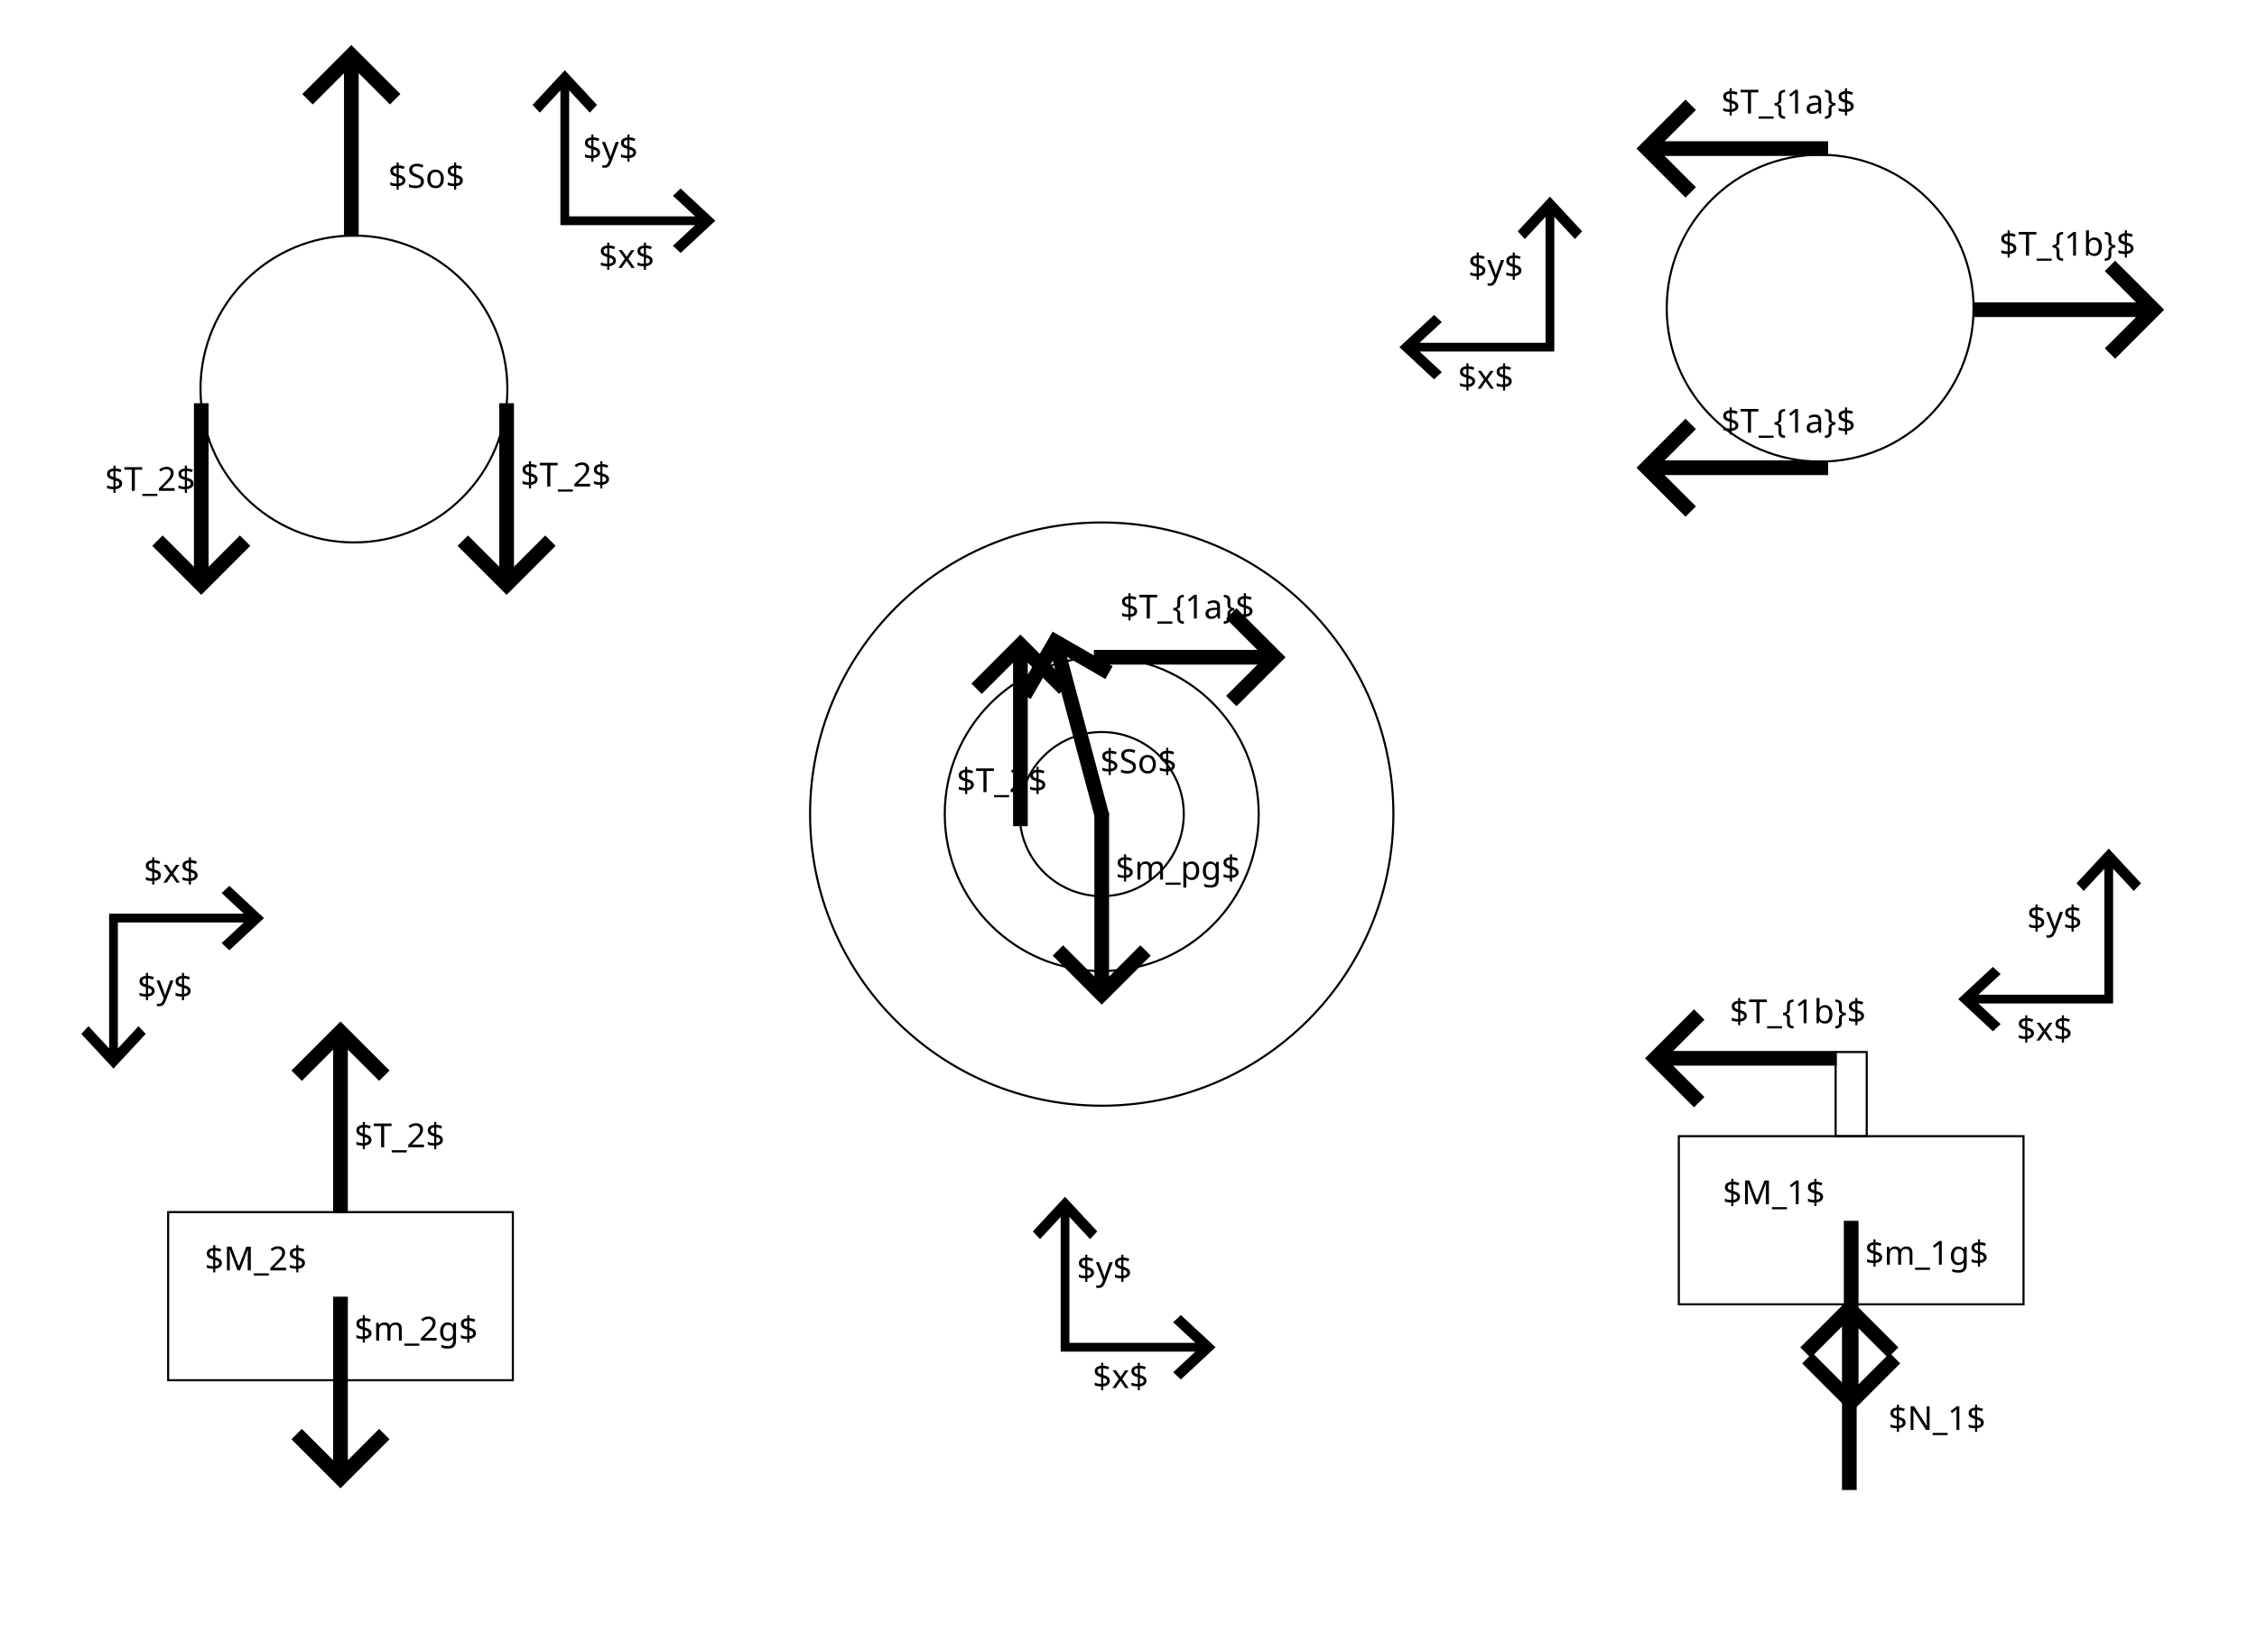
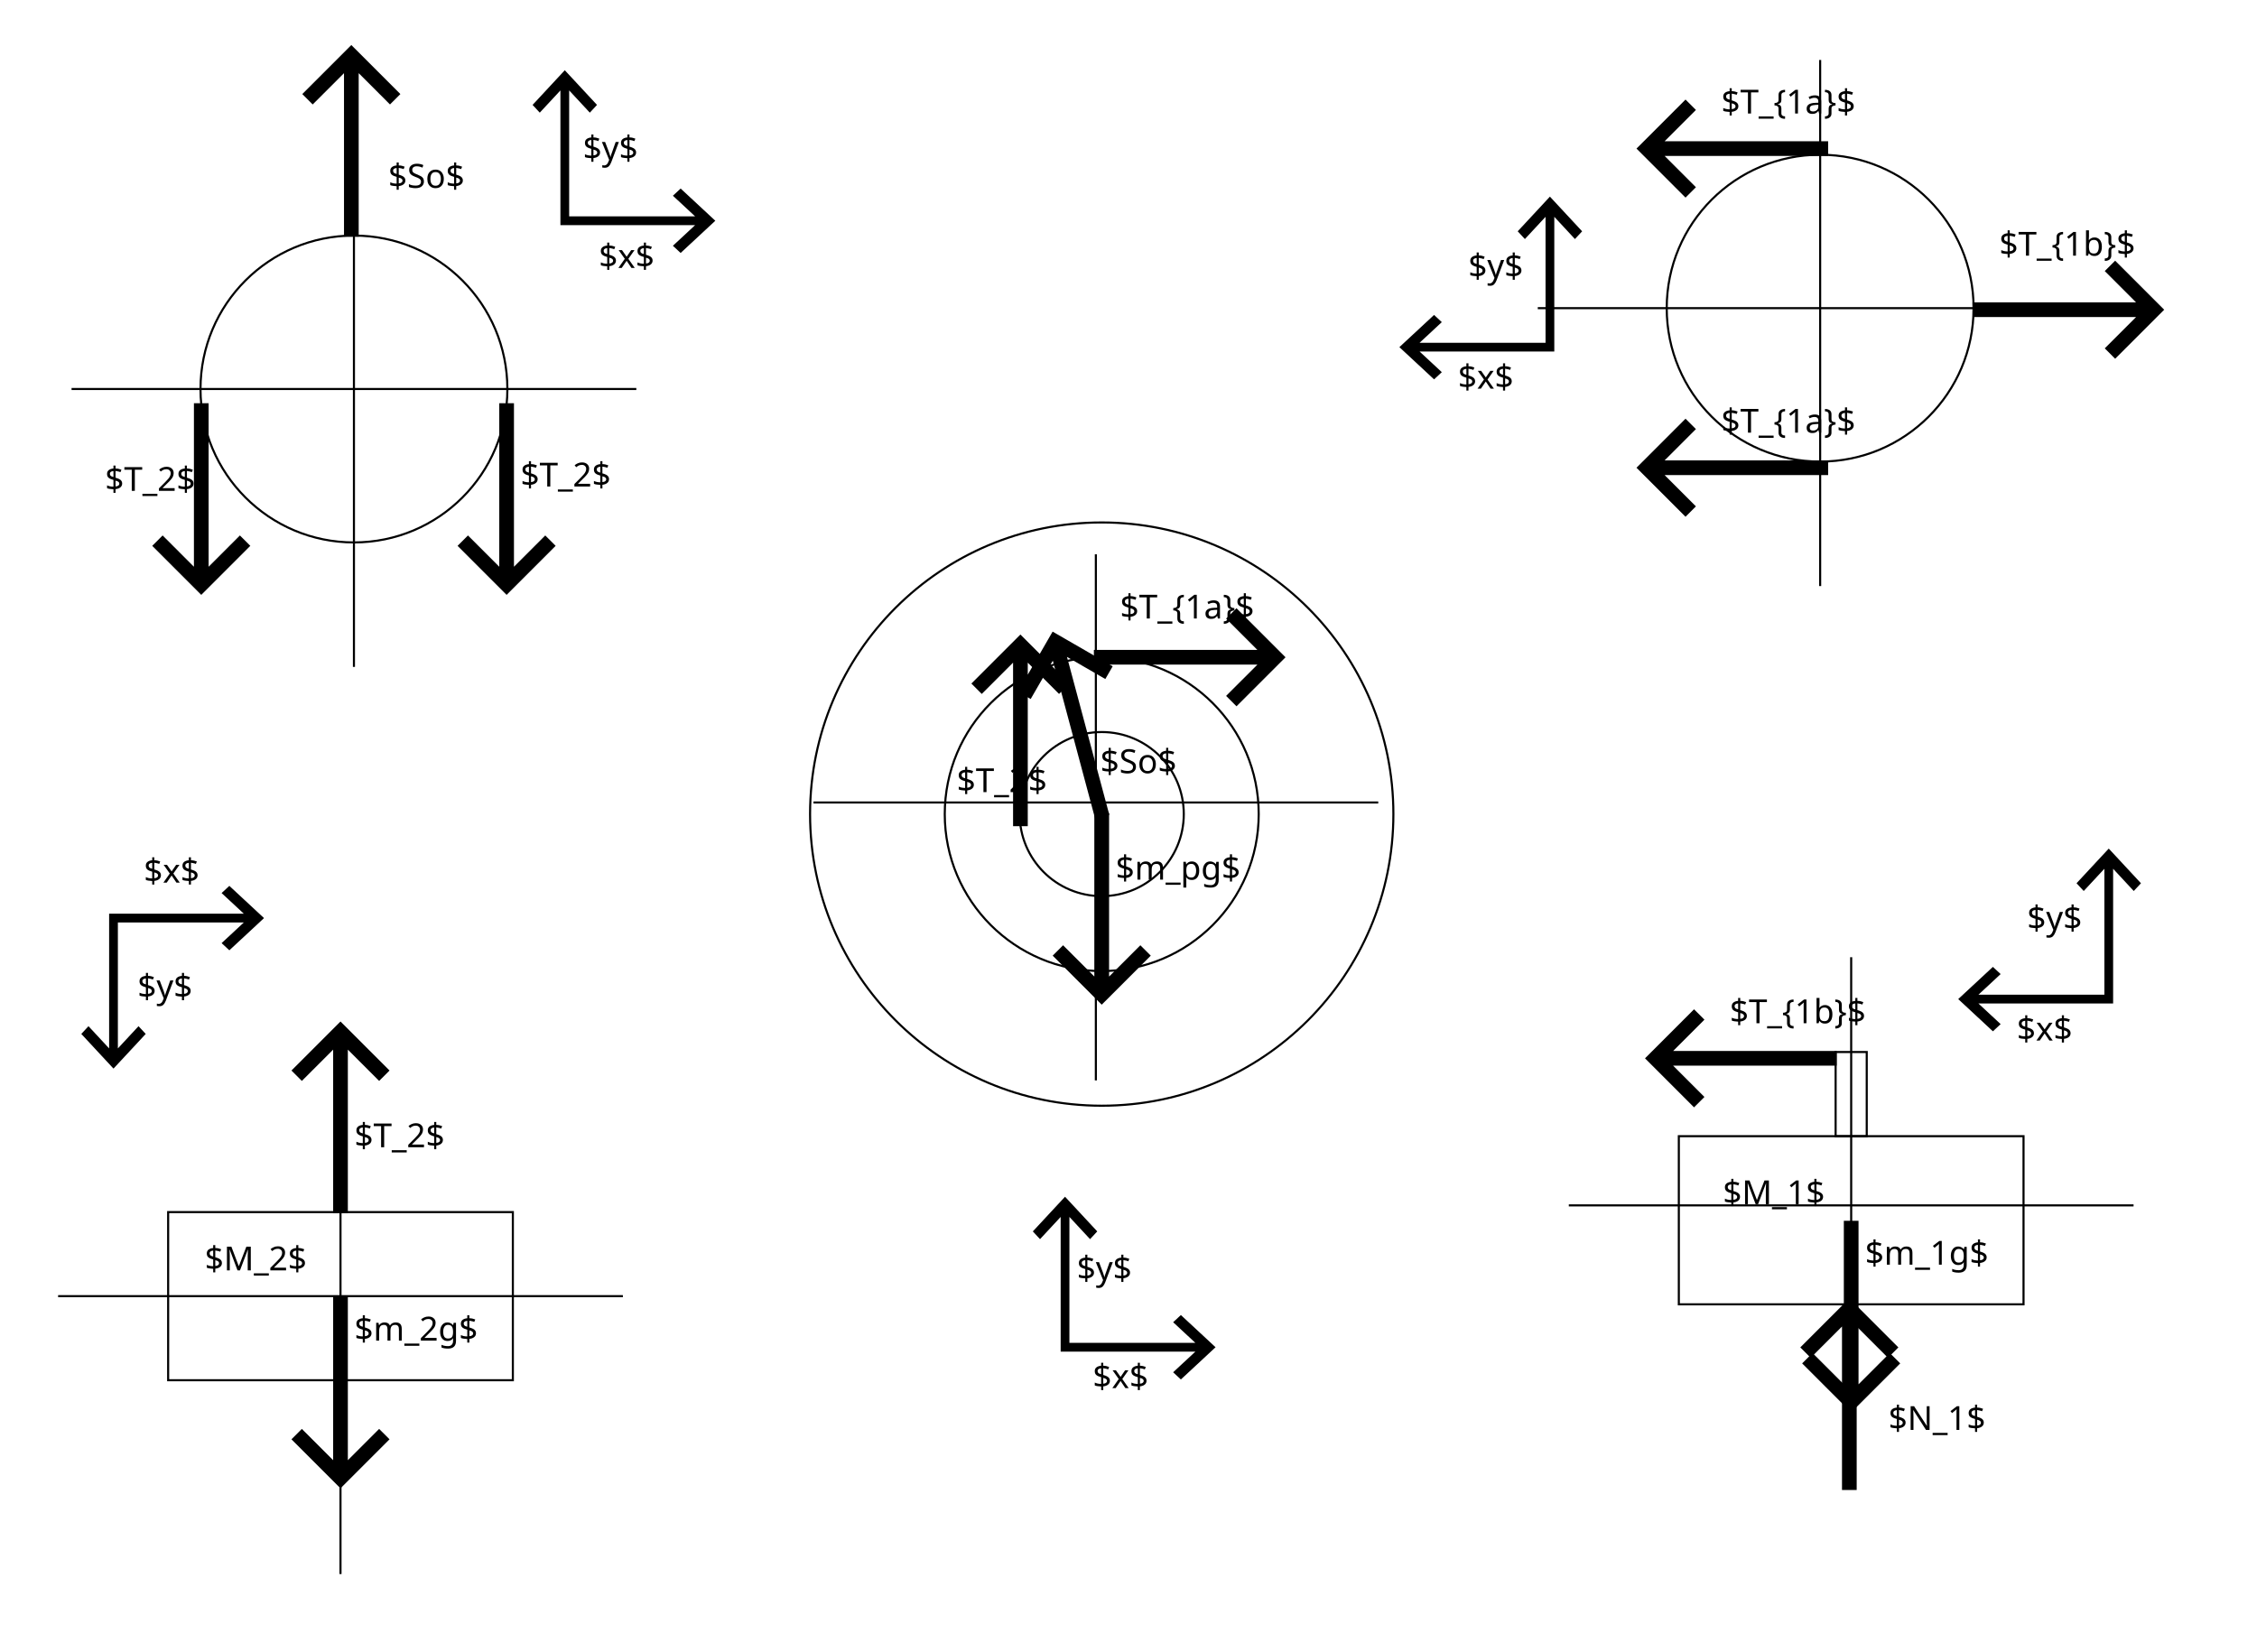
<svg xmlns="http://www.w3.org/2000/svg" width="287mm" height="210mm" viewBox="0 0 287 210" version="1.1" id="svg8">
  <defs id="defs2" />
  <g id="layer1" transform="translate(0,-87)">
    <rect style="fill:none;fill-opacity:1;stroke:#000000;stroke-width:0.265;stroke-opacity:1" id="rect815" width="43.832" height="21.382" x="21.382" y="241.141" />
    <text xml:space="preserve" style="font-style:normal;font-weight:normal;font-size:10.583px;line-height:1.25;font-family:sans-serif;letter-spacing:0px;word-spacing:0px;fill:#000000;fill-opacity:1;stroke:none;stroke-width:0.265" x="26.03" y="248.554" id="text882">
      <tspan id="tspan880" x="26.03" y="248.554" style="font-size:4.233px;stroke-width:0.265">$M_2$</tspan>
    </text>
    <path style="fill:#000000;fill-opacity:1;stroke:#000000;stroke-width:0.265;stroke-opacity:1" d="m 42.496,252.032 v 20.981 l -4.112,-4.112 -1.134,1.134 4.914,4.914 1.134,1.134 1.134,-1.134 4.914,-4.914 -1.134,-1.134 -4.112,4.112 v -20.981 z" id="rect884" />
    <text id="text899" y="257.482" x="45.055" style="font-style:normal;font-weight:normal;font-size:10.583px;line-height:1.25;font-family:sans-serif;letter-spacing:0px;word-spacing:0px;fill:#000000;fill-opacity:1;stroke:none;stroke-width:0.265" xml:space="preserve">
      <tspan style="font-size:4.233px;stroke-width:0.265" y="257.482" x="45.055" id="tspan897">$m_2g$</tspan>
    </text>
    <path id="path901" d="m 42.496,241.141 v -20.981 l -4.112,4.112 -1.134,-1.134 4.914,-4.914 1.134,-1.134 1.134,1.134 4.914,4.914 -1.134,1.134 -4.112,-4.112 v 20.981 z" style="fill:#000000;fill-opacity:1;stroke:#000000;stroke-width:0.265;stroke-opacity:1" />
    <text xml:space="preserve" style="font-style:normal;font-weight:normal;font-size:10.583px;line-height:1.25;font-family:sans-serif;letter-spacing:0px;word-spacing:0px;fill:#000000;fill-opacity:1;stroke:none;stroke-width:0.265" x="45.055" y="232.9" id="text905">
      <tspan id="tspan903" x="45.055" y="232.9" style="font-size:4.233px;stroke-width:0.265">$T_2$</tspan>
    </text>
    <rect y="231.488" x="213.48" height="21.382" width="43.832" id="rect907" style="fill:none;fill-opacity:1;stroke:#000000;stroke-width:0.265;stroke-opacity:1" />
    <text id="text911" y="240.129" x="219.073" style="font-style:normal;font-weight:normal;font-size:10.583px;line-height:1.25;font-family:sans-serif;letter-spacing:0px;word-spacing:0px;fill:#000000;fill-opacity:1;stroke:none;stroke-width:0.265" xml:space="preserve">
      <tspan style="font-size:4.233px;stroke-width:0.265" y="240.129" x="219.073" id="tspan909">$M_1$</tspan>
    </text>
    <path id="path913" d="m 234.594,242.379 v 20.981 l -4.112,-4.112 -1.134,1.134 4.914,4.914 1.134,1.134 1.134,-1.134 4.914,-4.914 -1.134,-1.134 -4.112,4.112 v -20.981 z" style="fill:#000000;fill-opacity:1;stroke:#000000;stroke-width:0.265;stroke-opacity:1" />
    <text xml:space="preserve" style="font-style:normal;font-weight:normal;font-size:10.583px;line-height:1.25;font-family:sans-serif;letter-spacing:0px;word-spacing:0px;fill:#000000;fill-opacity:1;stroke:none;stroke-width:0.265" x="237.154" y="247.829" id="text917">
      <tspan id="tspan915" x="237.154" y="247.829" style="font-size:4.233px;stroke-width:0.265">$m_1g$</tspan>
    </text>
    <rect style="fill:none;fill-opacity:1;stroke:#000000;stroke-width:0.265;stroke-opacity:1" id="rect961" width="3.956" height="10.704" x="233.418" y="220.784" />
    <path style="fill:#000000;fill-opacity:1;stroke:#000000;stroke-width:0.265;stroke-opacity:1" d="m 233.418,220.784 h -20.981 l 4.112,-4.112 -1.134,-1.134 -4.914,4.914 -1.134,1.134 1.134,1.134 4.914,4.914 1.134,-1.134 -4.112,-4.112 h 20.981 z" id="path963" />
    <text id="text967" y="217.128" x="219.946" style="font-style:normal;font-weight:normal;font-size:10.583px;line-height:1.25;font-family:sans-serif;letter-spacing:0px;word-spacing:0px;fill:#000000;fill-opacity:1;stroke:none;stroke-width:0.265" xml:space="preserve">
      <tspan style="font-size:4.233px;stroke-width:0.265" y="217.128" x="219.946" id="tspan965">$T_{1b}$</tspan>
    </text>
    <path style="fill:#000000;fill-opacity:1;stroke:#000000;stroke-width:0.265;stroke-opacity:1" d="m 234.36,276.352 v -20.981 l -4.112,4.112 -1.134,-1.134 4.914,-4.914 1.134,-1.134 1.134,1.134 4.914,4.914 -1.134,1.134 -4.112,-4.112 v 20.981 z" id="path969" />
    <text id="text973" y="268.844" x="240.127" style="font-style:normal;font-weight:normal;font-size:10.583px;line-height:1.25;font-family:sans-serif;letter-spacing:0px;word-spacing:0px;fill:#000000;fill-opacity:1;stroke:none;stroke-width:0.265" xml:space="preserve">
      <tspan style="font-size:4.233px;stroke-width:0.265" y="268.844" x="240.127" id="tspan971">$N_1$</tspan>
    </text>
    <circle style="fill:none;fill-opacity:1;stroke:#000000;stroke-width:0.265;stroke-opacity:1" id="path975" cx="231.451" cy="126.188" r="19.511" />
    <circle id="path977" style="fill:none;fill-opacity:1;stroke:#000000;stroke-width:0.265;stroke-opacity:1" cx="45.007" cy="136.469" r="19.511" />
    <circle style="fill:none;fill-opacity:1;stroke:#000000;stroke-width:0.265;stroke-opacity:1" id="path979" cx="140.096" cy="190.527" r="37.087" />
    <circle id="path981" style="fill:none;fill-opacity:1;stroke:#000000;stroke-width:0.265;stroke-opacity:1" cx="140.096" cy="190.527" r="19.961" />
    <ellipse style="fill:none;fill-opacity:1;stroke:#000000;stroke-width:0.265;stroke-opacity:1" id="path983" cx="140.096" cy="190.527" rx="10.434" ry="10.434" />
    <path id="path985" d="m 232.335,145.679 h -20.981 l 4.112,-4.112 -1.134,-1.134 -4.914,4.914 -1.134,1.134 1.134,1.134 4.914,4.914 1.134,-1.134 -4.112,-4.112 h 20.981 z" style="fill:#000000;fill-opacity:1;stroke:#000000;stroke-width:0.265;stroke-opacity:1" />
    <text xml:space="preserve" style="font-style:normal;font-weight:normal;font-size:10.583px;line-height:1.25;font-family:sans-serif;letter-spacing:0px;word-spacing:0px;fill:#000000;fill-opacity:1;stroke:none;stroke-width:0.265" x="218.862" y="142.023" id="text989">
      <tspan id="tspan987" x="218.862" y="142.023" style="font-size:4.233px;stroke-width:0.265">$T_{1a}$</tspan>
    </text>
    <path style="fill:#000000;fill-opacity:1;stroke:#000000;stroke-width:0.265;stroke-opacity:1" d="m 232.335,105.093 h -20.981 l 4.112,-4.112 -1.134,-1.134 -4.914,4.914 -1.134,1.134 1.134,1.134 4.914,4.914 1.134,-1.134 -4.112,-4.112 h 20.981 z" id="path997" />
    <text id="text1001" y="101.438" x="218.862" style="font-style:normal;font-weight:normal;font-size:10.583px;line-height:1.25;font-family:sans-serif;letter-spacing:0px;word-spacing:0px;fill:#000000;fill-opacity:1;stroke:none;stroke-width:0.265" xml:space="preserve">
      <tspan style="font-size:4.233px;stroke-width:0.265" y="101.438" x="218.862" id="tspan999">$T_{1a}$</tspan>
    </text>
    <path id="path1003" d="m 250.96,125.584 h 20.981 l -4.112,-4.112 1.134,-1.134 4.914,4.914 1.134,1.134 -1.134,1.134 -4.914,4.914 -1.134,-1.134 4.112,-4.112 h -20.981 z" style="fill:#000000;fill-opacity:1;stroke:#000000;stroke-width:0.265;stroke-opacity:1" />
    <text xml:space="preserve" style="font-style:normal;font-weight:normal;font-size:10.583px;line-height:1.25;font-family:sans-serif;letter-spacing:0px;word-spacing:0px;fill:#000000;fill-opacity:1;stroke:none;stroke-width:0.265" x="254.216" y="119.504" id="text1007">
      <tspan id="tspan1005" x="254.216" y="119.504" style="font-size:4.233px;stroke-width:0.265">$T_{1b}$</tspan>
    </text>
    <path style="fill:#000000;fill-opacity:1;stroke:#000000;stroke-width:0.265;stroke-opacity:1" d="m 24.792,138.411 v 20.981 l -4.112,-4.112 -1.134,1.134 4.914,4.914 1.134,1.134 1.134,-1.134 4.914,-4.914 -1.134,-1.134 -4.112,4.112 v -20.981 z" id="path1009" />
    <text id="text1013" y="149.425" x="13.349" style="font-style:normal;font-weight:normal;font-size:10.583px;line-height:1.25;font-family:sans-serif;letter-spacing:0px;word-spacing:0px;fill:#000000;fill-opacity:1;stroke:none;stroke-width:0.265" xml:space="preserve">
      <tspan style="font-size:4.233px;stroke-width:0.265" y="149.425" x="13.349" id="tspan1011">$T_2$</tspan>
    </text>
    <path id="path1015" d="m 63.619,138.411 v 20.981 l -4.112,-4.112 -1.134,1.134 4.914,4.914 1.134,1.134 1.134,-1.134 4.914,-4.914 -1.134,-1.134 -4.112,4.112 v -20.981 z" style="fill:#000000;fill-opacity:1;stroke:#000000;stroke-width:0.265;stroke-opacity:1" />
    <text xml:space="preserve" style="font-style:normal;font-weight:normal;font-size:10.583px;line-height:1.25;font-family:sans-serif;letter-spacing:0px;word-spacing:0px;fill:#000000;fill-opacity:1;stroke:none;stroke-width:0.265" x="66.179" y="148.869" id="text1019">
      <tspan id="tspan1017" x="66.179" y="148.869" style="font-size:4.233px;stroke-width:0.265">$T_2$</tspan>
    </text>
    <path id="path1021" d="M 43.875,116.964 V 95.984 l -4.112,4.112 -1.134,-1.134 4.914,-4.914 1.134,-1.134 1.134,1.134 4.914,4.914 -1.134,1.134 -4.112,-4.112 v 20.981 z" style="fill:#000000;fill-opacity:1;stroke:#000000;stroke-width:0.265;stroke-opacity:1" />
    <text id="text1025" y="110.882" x="49.359" style="font-style:normal;font-weight:normal;font-size:10.583px;line-height:1.25;font-family:sans-serif;letter-spacing:0px;word-spacing:0px;fill:#000000;fill-opacity:1;stroke:none;stroke-width:0.265" xml:space="preserve">
      <tspan style="font-size:4.233px;stroke-width:0.265" y="110.882" x="49.359" id="tspan1023">$So$</tspan>
    </text>
    <path style="fill:#000000;fill-opacity:1;stroke:#000000;stroke-width:0.265;stroke-opacity:1" d="m 139.23,169.782 h 20.981 l -4.112,-4.112 1.134,-1.134 4.914,4.914 1.134,1.134 -1.134,1.134 -4.914,4.914 -1.134,-1.134 4.112,-4.112 h -20.981 z" id="path867" />
    <text id="text871" y="165.654" x="142.416" style="font-style:normal;font-weight:normal;font-size:10.583px;line-height:1.25;font-family:sans-serif;letter-spacing:0px;word-spacing:0px;fill:#000000;fill-opacity:1;stroke:none;stroke-width:0.265" xml:space="preserve">
      <tspan style="font-size:4.233px;stroke-width:0.265" y="165.654" x="142.416" id="tspan869">$T_{1a}$</tspan>
    </text>
    <path style="fill:#000000;fill-opacity:1;stroke:#000000;stroke-width:0.265;stroke-opacity:1" d="M 128.954,191.93 V 170.949 l -4.112,4.112 -1.134,-1.134 4.914,-4.914 1.134,-1.134 1.134,1.134 4.914,4.914 -1.134,1.134 -4.112,-4.112 v 20.981 z" id="path873" />
    <text id="text877" y="187.738" x="121.648" style="font-style:normal;font-weight:normal;font-size:10.583px;line-height:1.25;font-family:sans-serif;letter-spacing:0px;word-spacing:0px;fill:#000000;fill-opacity:1;stroke:none;stroke-width:0.265" xml:space="preserve">
      <tspan style="font-size:4.233px;stroke-width:0.265" y="187.738" x="121.648" id="tspan875">$T_2$</tspan>
    </text>
    <path id="path879" d="m 139.294,190.527 v 20.981 l -4.112,-4.112 -1.134,1.134 4.914,4.914 1.134,1.134 1.134,-1.134 4.914,-4.914 -1.134,-1.134 -4.112,4.112 v -20.981 z" style="fill:#000000;fill-opacity:1;stroke:#000000;stroke-width:0.265;stroke-opacity:1" />
    <text xml:space="preserve" style="font-style:normal;font-weight:normal;font-size:10.583px;line-height:1.25;font-family:sans-serif;letter-spacing:0px;word-spacing:0px;fill:#000000;fill-opacity:1;stroke:none;stroke-width:0.265" x="141.854" y="198.86" id="text883">
      <tspan id="tspan881" x="141.854" y="198.86" style="font-size:4.233px;stroke-width:0.265">$m_pg$</tspan>
    </text>
    <path style="fill:#000000;fill-opacity:1;stroke:#000000;stroke-width:0.265;stroke-opacity:1" d="m 139.349,190.942 -5.43,-20.266 -2.907,5.037 -1.389,-0.802 3.475,-6.019 0.802,-1.389 1.389,0.802 6.018,3.475 -0.802,1.389 -5.037,-2.908 5.43,20.266 z" id="path885" />
    <text id="text889" y="185.323" x="139.901" style="font-style:normal;font-weight:normal;font-size:10.583px;line-height:1.25;font-family:sans-serif;letter-spacing:0px;word-spacing:0px;fill:#000000;fill-opacity:1;stroke:none;stroke-width:0.265" xml:space="preserve">
      <tspan style="font-size:4.233px;stroke-width:0.265" y="185.323" x="139.901" id="tspan887">$So$</tspan>
    </text>
    <path id="path895" d="m 29.164,199.836 -0.79,0.734 2.969,2.758 h -16.486 -0.848 v 0.848 16.486 l -2.757,-2.968 -0.734,0.79 3.181,3.425 0.734,0.79 0.734,-0.79 3.182,-3.425 -0.734,-0.79 -2.758,2.969 v -16.486 h 16.486 l -2.968,2.757 0.79,0.734 3.425,-3.181 0.79,-0.734 -0.79,-0.734 z" style="fill:#000000;fill-opacity:1;stroke:#000000;stroke-width:0.265;stroke-opacity:1" />
    <path id="path897" d="m 150.161,262.245 -0.79,-0.734 2.969,-2.758 h -16.486 -0.848 v -0.848 -16.486 l -2.757,2.968 -0.734,-0.79 3.181,-3.425 0.734,-0.79 0.734,0.79 3.182,3.425 -0.734,0.79 -2.758,-2.969 v 16.486 h 16.486 l -2.968,-2.757 0.79,-0.734 3.425,3.181 0.79,0.734 -0.79,0.734 z" style="fill:#000000;fill-opacity:1;stroke:#000000;stroke-width:0.265;stroke-opacity:1" />
    <path style="fill:#000000;fill-opacity:1;stroke:#000000;stroke-width:0.265;stroke-opacity:1" d="m 86.55,118.989 -0.79,-0.734 2.969,-2.758 H 72.243 71.395 v -0.848 -16.486 l -2.757,2.968 -0.734,-0.79 3.181,-3.425 0.734,-0.79 0.734,0.79 3.182,3.425 -0.734,0.79 -2.758,-2.969 v 16.486 h 16.486 l -2.968,-2.757 0.79,-0.734 3.425,3.181 0.79,0.734 -0.79,0.734 z" id="path899" />
    <path style="fill:#000000;fill-opacity:1;stroke:#000000;stroke-width:0.265;stroke-opacity:1" d="m 253.418,217.971 0.79,-0.734 -2.969,-2.758 h 16.486 0.848 v -0.848 -16.486 l 2.757,2.968 0.734,-0.79 -3.181,-3.425 -0.734,-0.79 -0.734,0.79 -3.182,3.425 0.734,0.79 2.758,-2.969 v 16.486 h -16.486 l 2.968,-2.757 -0.79,-0.734 -3.425,3.181 -0.79,0.734 0.79,0.734 z" id="path902" />
    <text id="text916" y="213.942" x="17.477" style="font-style:normal;font-weight:normal;font-size:10.583px;line-height:1.25;font-family:sans-serif;letter-spacing:0px;word-spacing:0px;fill:#000000;fill-opacity:1;stroke:none;stroke-width:0.265" xml:space="preserve">
      <tspan style="font-size:4.233px;stroke-width:0.265" y="213.942" x="17.477" id="tspan914">$y$</tspan>
    </text>
    <text xml:space="preserve" style="font-style:normal;font-weight:normal;font-size:10.583px;line-height:1.25;font-family:sans-serif;letter-spacing:0px;word-spacing:0px;fill:#000000;fill-opacity:1;stroke:none;stroke-width:0.265" x="18.279" y="199.243" id="text920">
      <tspan id="tspan918" x="18.279" y="199.243" style="font-size:4.233px;stroke-width:0.265">$x$</tspan>
    </text>
    <text xml:space="preserve" style="font-style:normal;font-weight:normal;font-size:10.583px;line-height:1.25;font-family:sans-serif;letter-spacing:0px;word-spacing:0px;fill:#000000;fill-opacity:1;stroke:none;stroke-width:0.265" x="74.118" y="107.322" id="text924">
      <tspan id="tspan922" x="74.118" y="107.322" style="font-size:4.233px;stroke-width:0.265">$y$</tspan>
    </text>
    <text id="text928" y="121.07" x="76.138" style="font-style:normal;font-weight:normal;font-size:10.583px;line-height:1.25;font-family:sans-serif;letter-spacing:0px;word-spacing:0px;fill:#000000;fill-opacity:1;stroke:none;stroke-width:0.265" xml:space="preserve">
      <tspan style="font-size:4.233px;stroke-width:0.265" y="121.07" x="76.138" id="tspan926">$x$</tspan>
    </text>
    <text xml:space="preserve" style="font-style:normal;font-weight:normal;font-size:10.583px;line-height:1.25;font-family:sans-serif;letter-spacing:0px;word-spacing:0px;fill:#000000;fill-opacity:1;stroke:none;stroke-width:0.265" x="257.756" y="205.235" id="text924-9">
      <tspan id="tspan922-1" x="257.756" y="205.235" style="font-size:4.233px;stroke-width:0.265">$y$</tspan>
    </text>
    <text id="text928-2" y="219.331" x="256.448" style="font-style:normal;font-weight:normal;font-size:10.583px;line-height:1.25;font-family:sans-serif;letter-spacing:0px;word-spacing:0px;fill:#000000;fill-opacity:1;stroke:none;stroke-width:0.265" xml:space="preserve">
      <tspan style="font-size:4.233px;stroke-width:0.265" y="219.331" x="256.448" id="tspan926-7">$x$</tspan>
    </text>
    <text xml:space="preserve" style="font-style:normal;font-weight:normal;font-size:10.583px;line-height:1.25;font-family:sans-serif;letter-spacing:0px;word-spacing:0px;fill:#000000;fill-opacity:1;stroke:none;stroke-width:0.265" x="136.926" y="249.777" id="text924-0">
      <tspan id="tspan922-9" x="136.926" y="249.777" style="font-size:4.233px;stroke-width:0.265">$y$</tspan>
    </text>
    <text id="text928-3" y="263.525" x="138.946" style="font-style:normal;font-weight:normal;font-size:10.583px;line-height:1.25;font-family:sans-serif;letter-spacing:0px;word-spacing:0px;fill:#000000;fill-opacity:1;stroke:none;stroke-width:0.265" xml:space="preserve">
      <tspan style="font-size:4.233px;stroke-width:0.265" y="263.525" x="138.946" id="tspan926-6">$x$</tspan>
    </text>
    <path id="path1004" d="m 182.357,135.063 0.79,-0.734 -2.969,-2.758 h 16.486 0.848 v -0.848 -16.486 l 2.757,2.968 0.734,-0.79 -3.181,-3.425 -0.734,-0.79 -0.734,0.79 -3.182,3.425 0.734,0.79 2.758,-2.969 v 16.486 h -16.486 l 2.968,-2.757 -0.79,-0.734 -3.425,3.181 -0.79,0.734 0.79,0.734 z" style="fill:#000000;fill-opacity:1;stroke:#000000;stroke-width:0.265;stroke-opacity:1" />
    <text id="text1008" y="122.327" x="186.695" style="font-style:normal;font-weight:normal;font-size:10.583px;line-height:1.25;font-family:sans-serif;letter-spacing:0px;word-spacing:0px;fill:#000000;fill-opacity:1;stroke:none;stroke-width:0.265" xml:space="preserve">
      <tspan style="font-size:4.233px;stroke-width:0.265" y="122.327" x="186.695" id="tspan1006">$y$</tspan>
    </text>
    <text xml:space="preserve" style="font-style:normal;font-weight:normal;font-size:10.583px;line-height:1.25;font-family:sans-serif;letter-spacing:0px;word-spacing:0px;fill:#000000;fill-opacity:1;stroke:none;stroke-width:0.265" x="185.387" y="136.423" id="text1012">
      <tspan id="tspan1010" x="185.387" y="136.423" style="font-size:4.233px;stroke-width:0.265">$x$</tspan>
    </text>
+     <path id="path1031" d="m 45.007,104.908 v 66.902" style="fill:none;stroke:#000000;stroke-width:0.265px;stroke-linecap:butt;stroke-linejoin:miter;stroke-opacity:1" />
+     <path id="path1033" d="M 9.1,136.469 H 80.915" style="fill:none;stroke:#000000;stroke-width:0.265px;stroke-linecap:butt;stroke-linejoin:miter;stroke-opacity:1" />
+     <path id="path1035" d="m 43.298,220.27 v 66.902" style="fill:none;stroke:#000000;stroke-width:0.265px;stroke-linecap:butt;stroke-linejoin:miter;stroke-opacity:1" />
+     <path id="path1037" d="M 7.39,251.831 H 79.205" style="fill:none;stroke:#000000;stroke-width:0.265px;stroke-linecap:butt;stroke-linejoin:miter;stroke-opacity:1" />
+     <path style="fill:none;stroke:#000000;stroke-width:0.265px;stroke-linecap:butt;stroke-linejoin:miter;stroke-opacity:1" d="m 139.349,157.491 v 66.902" id="path1039" />
+     <path style="fill:none;stroke:#000000;stroke-width:0.265px;stroke-linecap:butt;stroke-linejoin:miter;stroke-opacity:1" d="m 103.441,189.052 h 71.815" id="path1041" />
+     <path id="path1043" d="m 231.451,94.627 v 66.902" style="fill:none;stroke:#000000;stroke-width:0.265px;stroke-linecap:butt;stroke-linejoin:miter;stroke-opacity:1" />
+     <path id="path1045" d="m 195.543,126.188 h 71.815" style="fill:none;stroke:#000000;stroke-width:0.265px;stroke-linecap:butt;stroke-linejoin:miter;stroke-opacity:1" />
+     <path style="fill:none;stroke:#000000;stroke-width:0.265px;stroke-linecap:butt;stroke-linejoin:miter;stroke-opacity:1" d="m 235.396,208.727 v 66.902" id="path1047" />
+     <path style="fill:none;stroke:#000000;stroke-width:0.265px;stroke-linecap:butt;stroke-linejoin:miter;stroke-opacity:1" d="m 199.489,240.288 h 71.815" id="path1049" />
  </g>
</svg>
